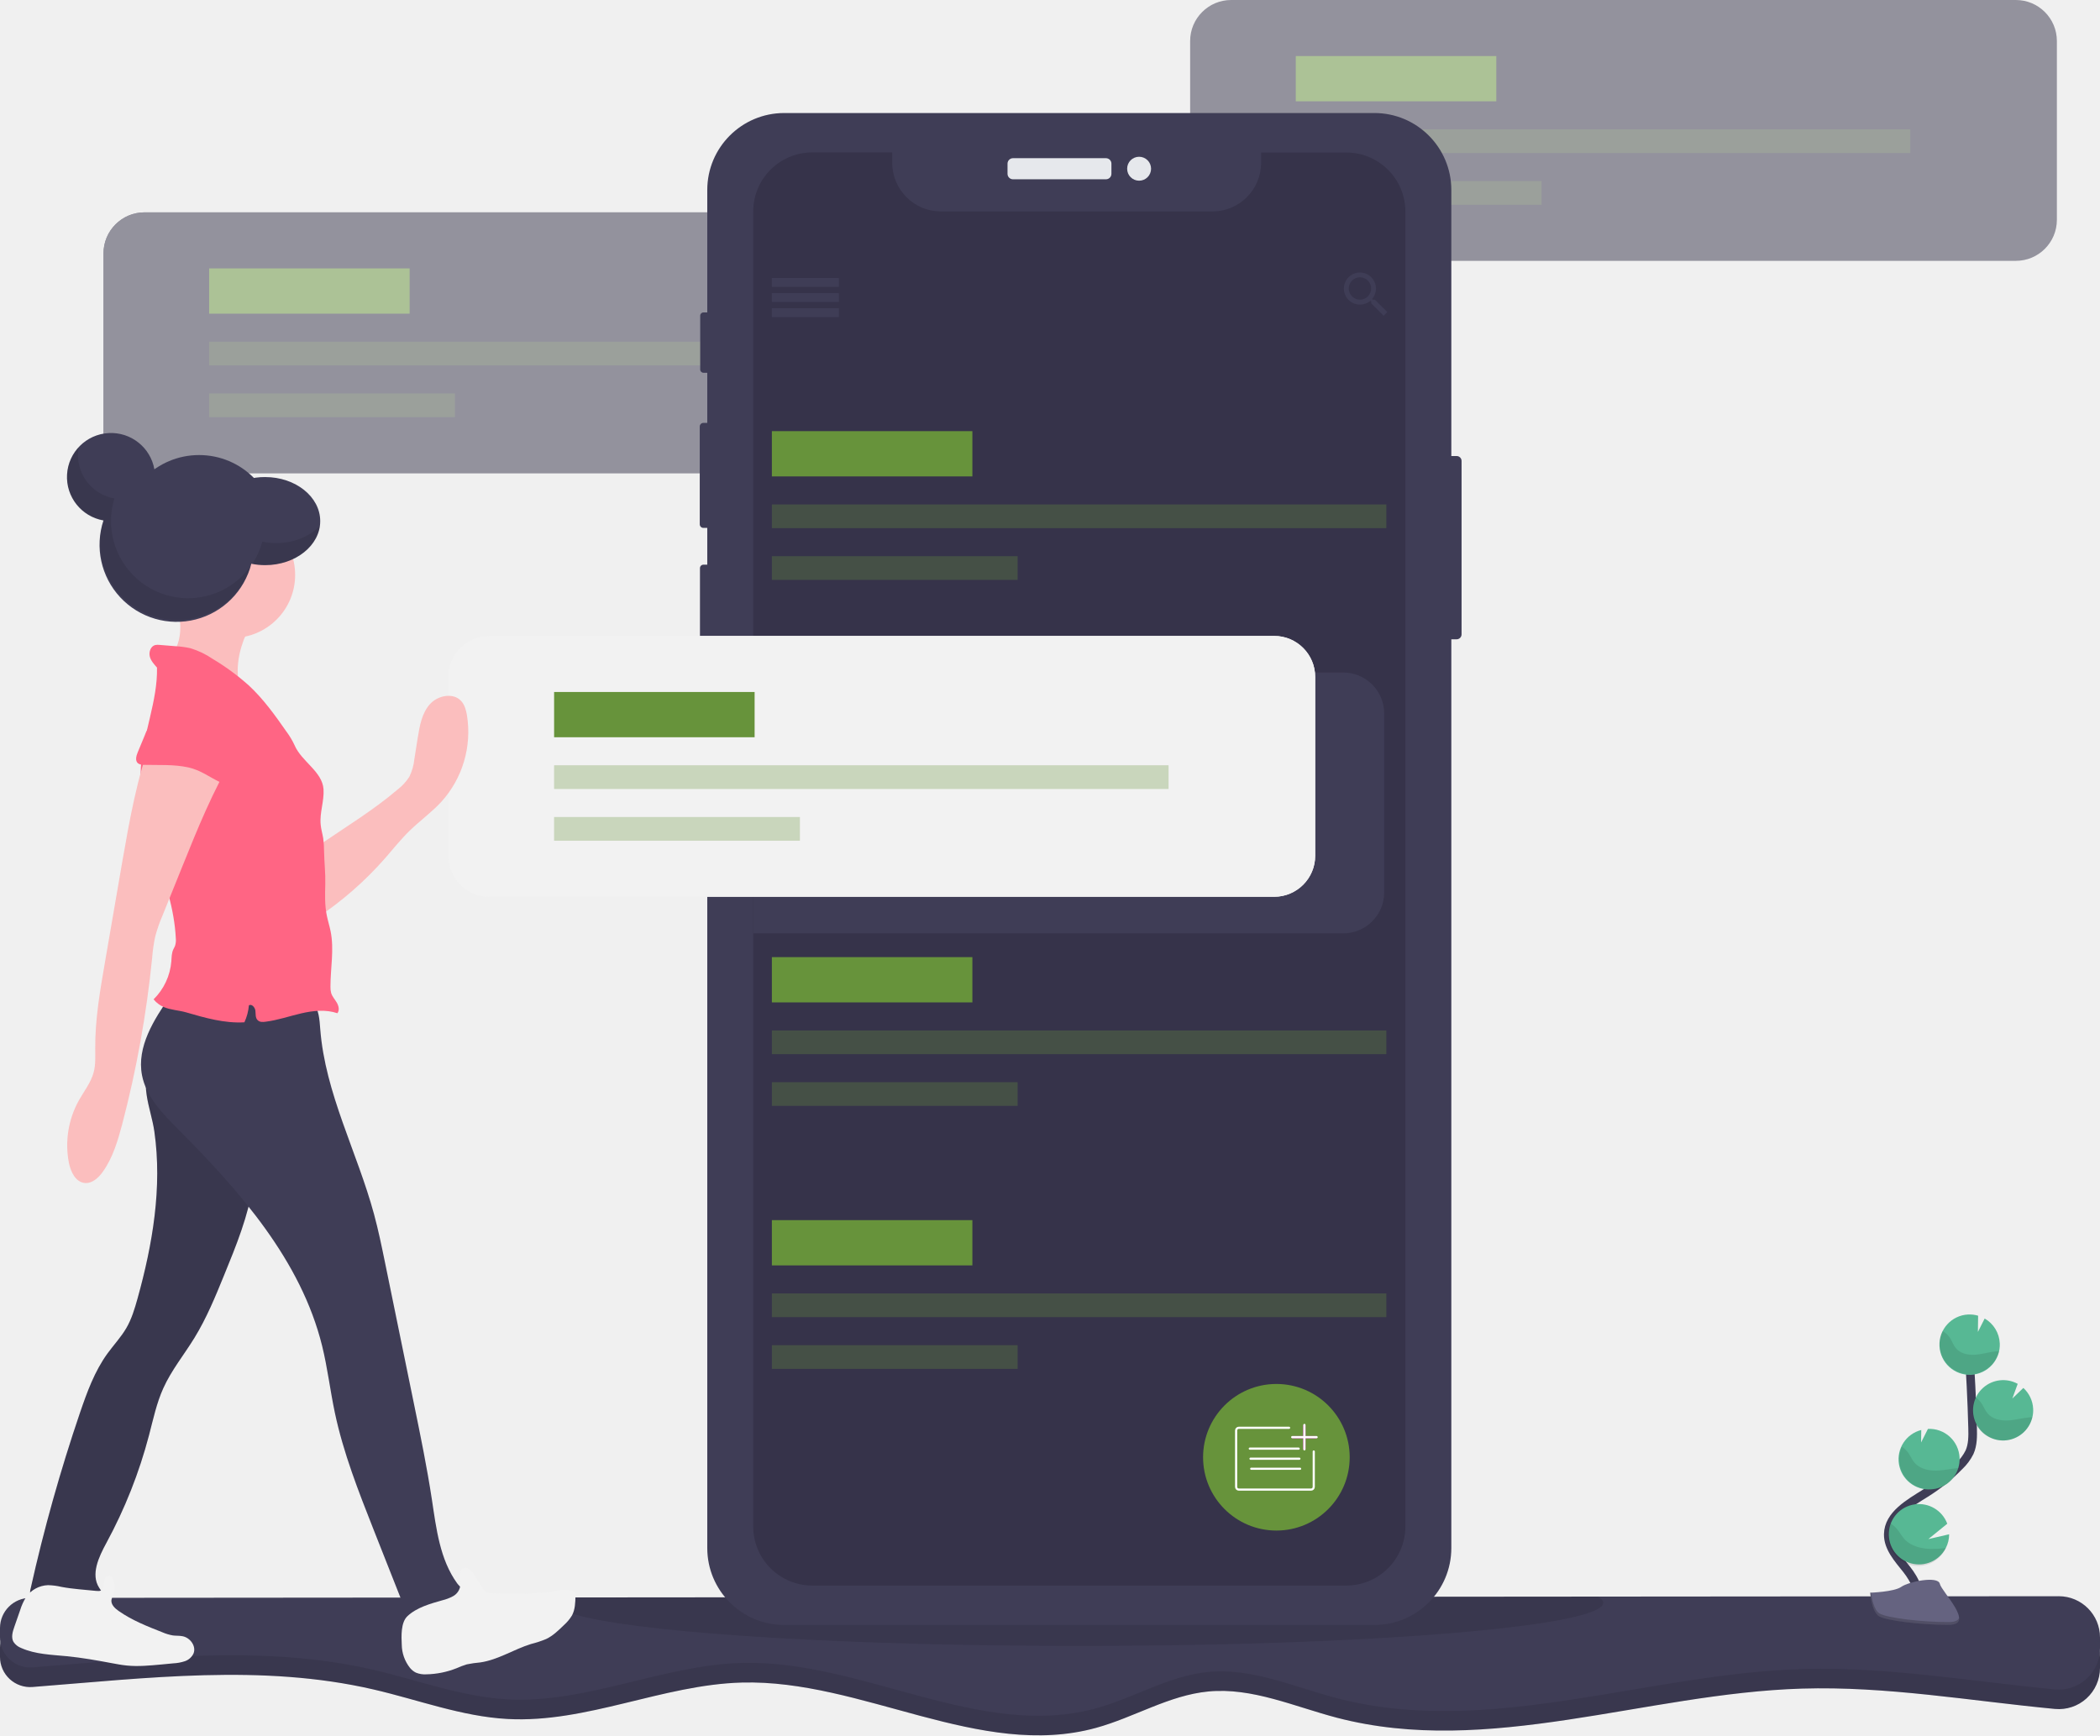
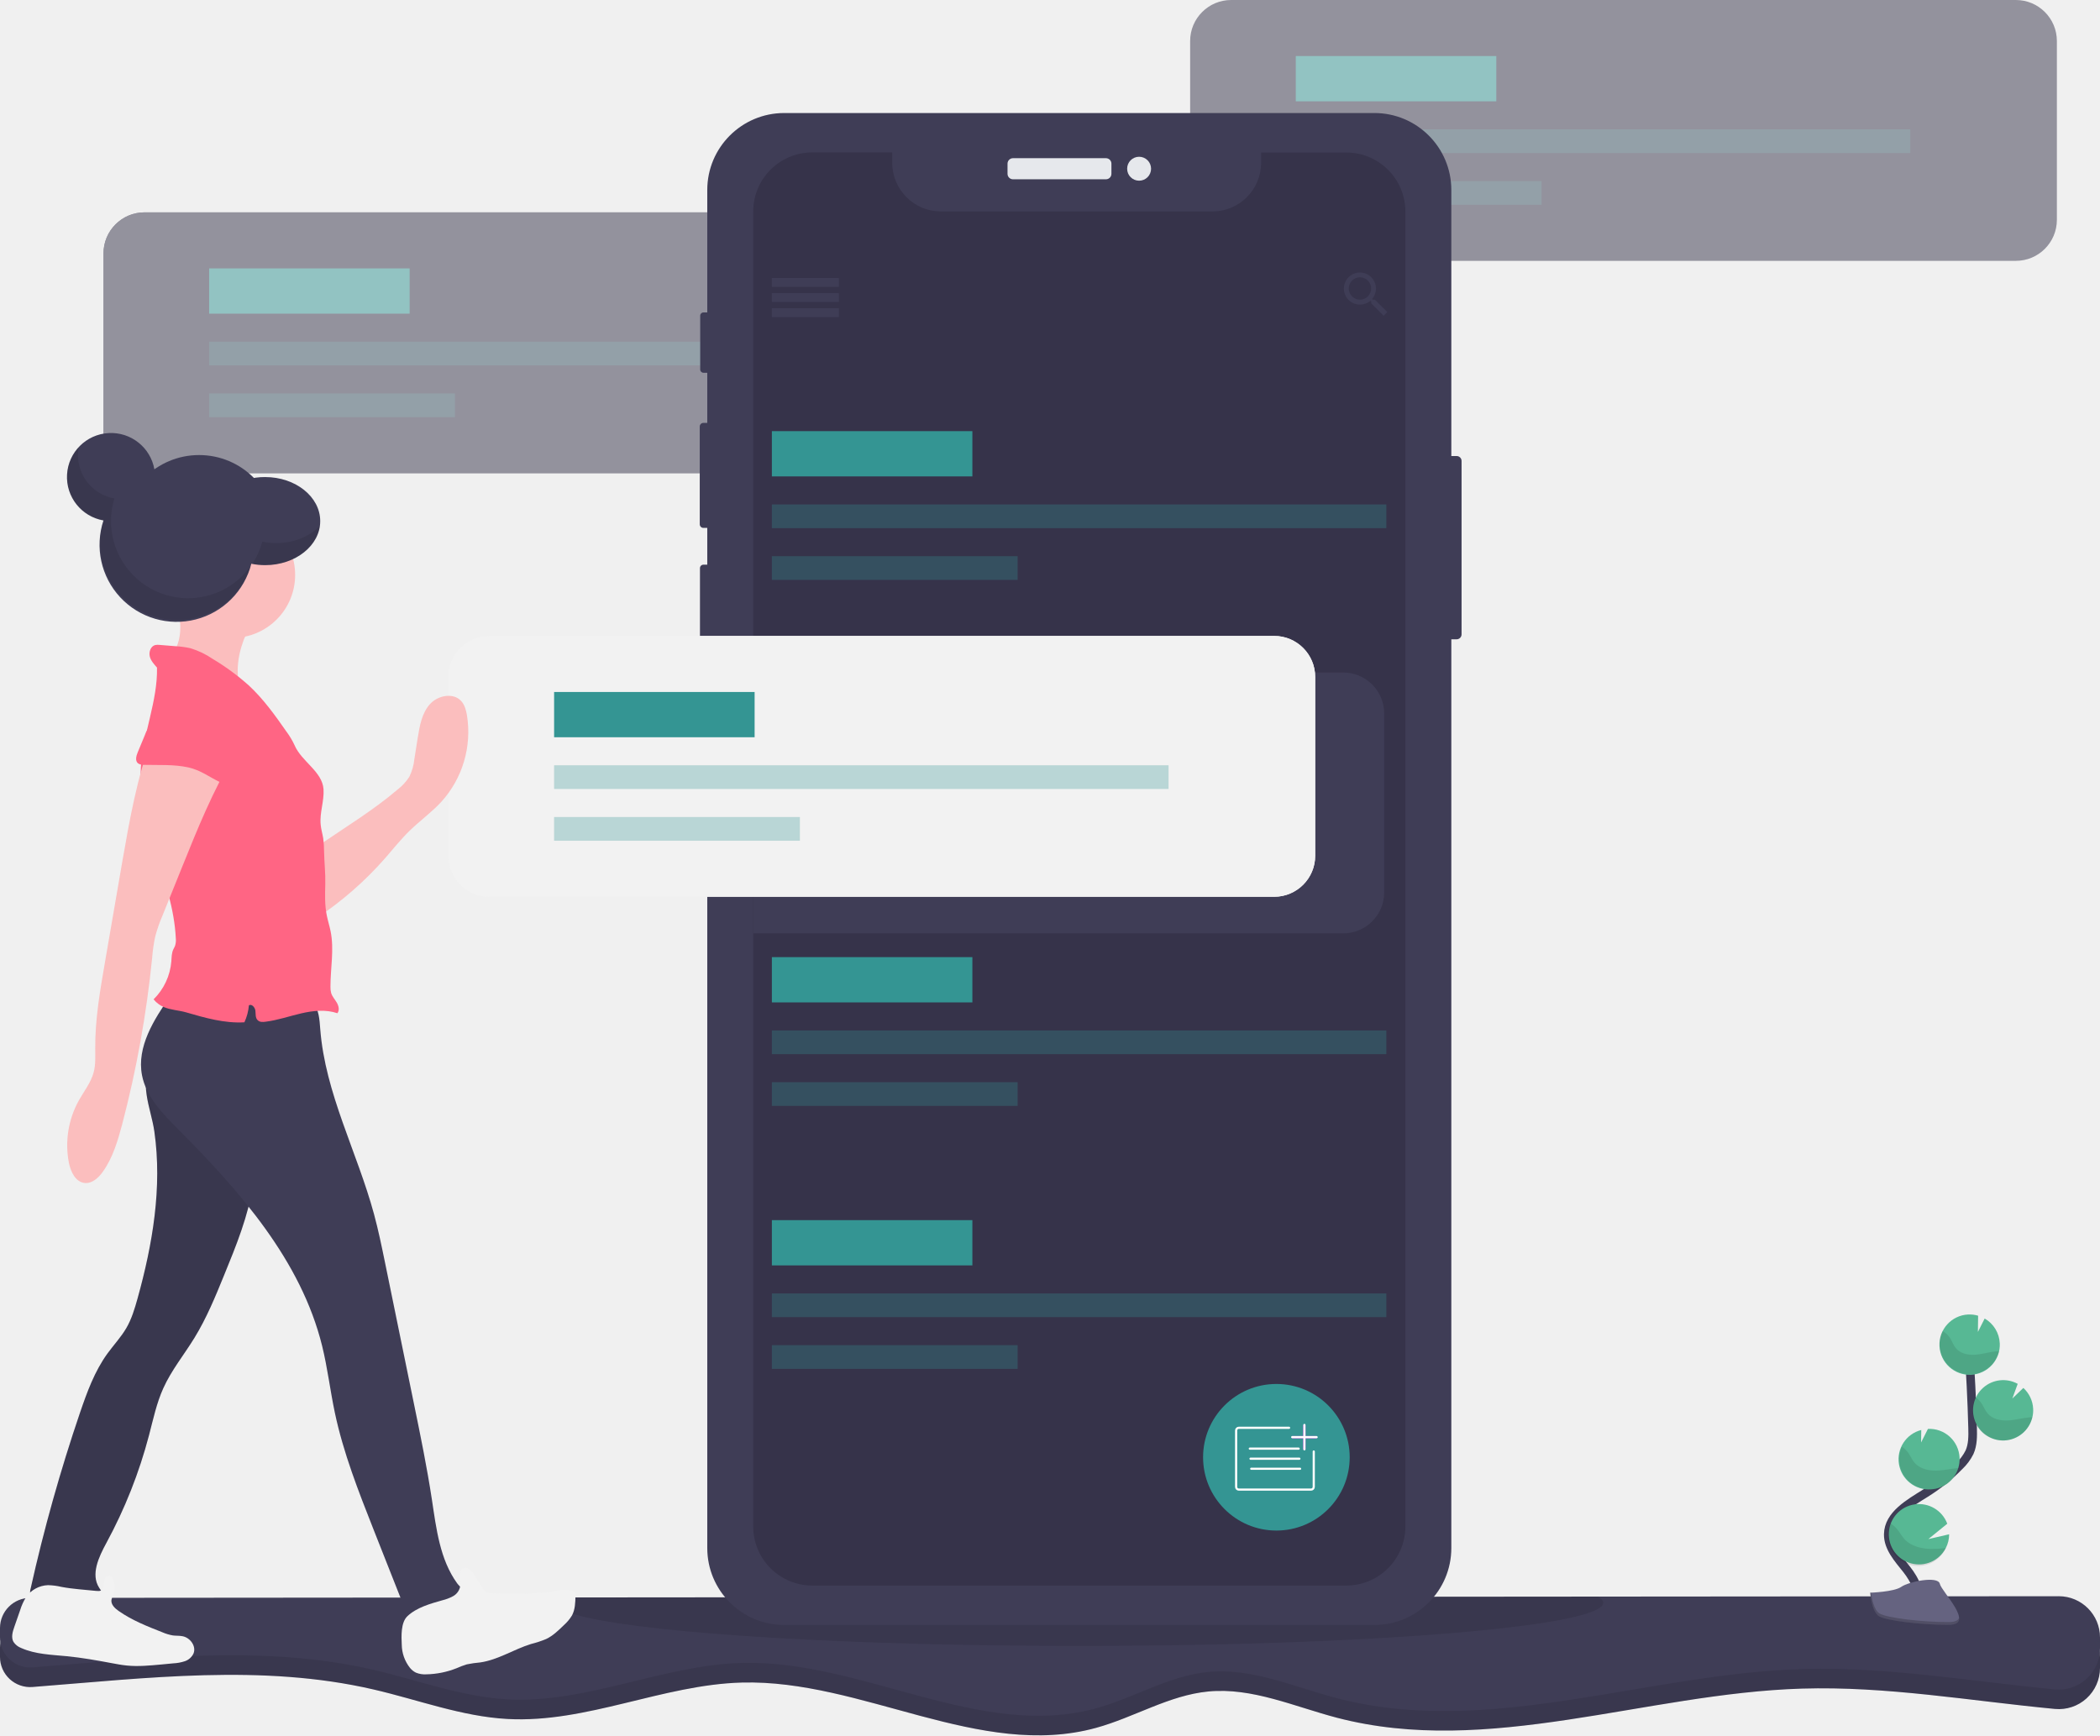
<svg xmlns="http://www.w3.org/2000/svg" id="ada6f7ae-8394-4767-8700-18704e9e9034" data-name="Layer 1" width="974" height="805.02" viewBox="0 0 974 805.02">
  <path d="M1087,816.24v5a19.11,19.11,0,0,1-20.91,19c-39.15-3.72-78.12-10.64-117.4-9.43-72.42,2.21-145.44,31.83-215.54,13.53-19.77-5.16-39.32-14.13-59.66-12.2-18.25,1.73-34.49,12.05-52.17,16.89C567.55,863.79,512.8,826.49,457.06,828c-36.74,1-71.92,18.89-108.62,16.9-21.27-1.14-41.53-8.92-62.28-13.71-51.66-11.94-104.86-5.27-158.09-1.13A14,14,0,0,1,113,816.13v-4.28a14,14,0,0,1,14-14l940.92-.76A19.11,19.11,0,0,1,1087,816.24Z" transform="translate(-113 -47.49)" fill="#3f3d56" />
  <path d="M1087,816.24v5a19.11,19.11,0,0,1-20.91,19c-39.15-3.72-78.12-10.64-117.4-9.43-72.42,2.21-145.44,31.83-215.54,13.53-19.77-5.16-39.32-14.13-59.66-12.2-18.25,1.73-34.49,12.05-52.17,16.89C567.55,863.79,512.8,826.49,457.06,828c-36.74,1-71.92,18.89-108.62,16.9-21.27-1.14-41.53-8.92-62.28-13.71-51.66-11.94-104.86-5.27-158.09-1.13A14,14,0,0,1,113,816.13v-4.28a14,14,0,0,1,14-14l940.92-.76A19.11,19.11,0,0,1,1087,816.24Z" transform="translate(-113 -47.49)" opacity="0.1" />
  <path d="M1087,807.1v5a20.39,20.39,0,0,1-.11,2.08,19.11,19.11,0,0,1-20.8,17c-39.15-3.73-78.12-10.65-117.4-9.44-72.42,2.22-145.44,31.84-215.54,13.53-19.77-5.16-39.32-14.13-59.66-12.2-18.25,1.73-34.49,12.05-52.17,16.9-53.77,14.72-108.52-22.58-164.26-21.08-36.74,1-71.92,18.89-108.62,16.91-21.27-1.15-41.53-8.92-62.28-13.72-51.65-11.93-104.86-5.26-158.09-1.12a14,14,0,0,1-14.86-11.5A13.7,13.7,0,0,1,113,807v-4.28a14,14,0,0,1,14-14l235.83-.19,481.81-.4,223.28-.18A19.11,19.11,0,0,1,1087,807.1Z" transform="translate(-113 -47.49)" fill="#3f3d56" />
  <path d="M856.59,791c0,2.21-4.36,4.33-12.4,6.32C812,805.27,721,811,613.59,811c-105.67,0-195.58-5.55-229-13.31-9-2.09-14-4.34-14-6.69,0-.82.6-1.63,1.78-2.43l481.81-.4C855.77,789.1,856.59,790,856.59,791Z" transform="translate(-113 -47.49)" opacity="0.1" />
  <g opacity="0.5">
    <rect x="552" width="402" height="121" rx="19.03" fill="#36334a" />
-     <rect x="601" y="26" width="93" height="21" fill="#67933b" />
-     <rect x="601" y="60" width="285" height="11" fill="#67933b" opacity="0.3" />
-     <rect x="601" y="84" width="114" height="11" fill="#67933b" opacity="0.3" />
+     <rect x="601" y="26" width="93" height="21" fill="#349593" />
+     <rect x="601" y="60" width="285" height="11" fill="#349593" opacity="0.3" />
+     <rect x="601" y="84" width="114" height="11" fill="#349593" opacity="0.3" />
  </g>
  <g opacity="0.5">
    <rect x="48" y="98.51" width="402" height="121" rx="19.03" fill="#36334a" />
    <rect x="97" y="124.51" width="93" height="21" fill="#36334a" />
    <rect x="97" y="158.51" width="285" height="11" fill="#36334a" />
    <rect x="97" y="182.51" width="114" height="11" fill="#36334a" />
    <rect x="48" y="98.51" width="402" height="121" rx="19.03" fill="#36334a" />
-     <rect x="97" y="124.51" width="93" height="21" fill="#67933b" />
-     <rect x="97" y="158.51" width="285" height="11" fill="#67933b" opacity="0.3" />
-     <rect x="97" y="182.51" width="114" height="11" fill="#67933b" opacity="0.3" />
+     <rect x="97" y="124.51" width="93" height="21" fill="#349593" />
+     <rect x="97" y="158.51" width="285" height="11" fill="#349593" opacity="0.3" />
+     <rect x="97" y="182.51" width="114" height="11" fill="#349593" opacity="0.3" />
  </g>
  <rect x="667.58" y="211.54" width="10.31" height="85.02" rx="2.29" fill="#3f3d56" />
  <rect x="324.76" y="144.93" width="5.79" height="27.99" rx="1.5" fill="#3f3d56" />
  <rect x="324.55" y="196.17" width="6.52" height="48.72" rx="1.69" fill="#3f3d56" />
  <rect x="324.65" y="261.94" width="6.21" height="49.14" rx="1.61" fill="#3f3d56" />
  <rect x="328.04" y="52.43" width="345.1" height="701.37" rx="35.69" fill="#3f3d56" />
  <rect x="467.3" y="73.38" width="48.19" height="9.79" rx="2.54" fill="#e6e8ec" />
  <circle cx="528.33" cy="78.27" r="5.55" fill="#e6e8ec" />
  <path d="M764.83,145.6v610A27.41,27.41,0,0,1,737.42,783H489.76a27.41,27.41,0,0,1-27.41-27.4v-610a27.41,27.41,0,0,1,27.41-27.41h37.06V123a22.58,22.58,0,0,0,22.57,22.57h126A22.57,22.57,0,0,0,697.91,123v-4.76h39.51A27.41,27.41,0,0,1,764.83,145.6Z" transform="translate(-113 -47.49)" fill="#36334a" />
  <rect x="358" y="129" width="31" height="4" fill="#3f3d56" />
  <rect x="358" y="136" width="31" height="4" fill="#3f3d56" />
  <rect x="358" y="143" width="31" height="4" fill="#3f3d56" />
  <rect x="358" y="129" width="31" height="4" fill="#3f3d56" />
  <rect x="358" y="136" width="31" height="4" fill="#3f3d56" />
  <rect x="358" y="143" width="31" height="4" fill="#3f3d56" />
  <path d="M750.66,186.49h-.91l-.35-.29a7.61,7.61,0,0,0,1.78-4.89,7.44,7.44,0,1,0-7.4,7.48,7.73,7.73,0,0,0,4.88-1.78l.34.29v.92l5.74,5.75,1.72-1.72Zm-6.88,0a5.18,5.18,0,1,1,5.16-5.18A5.15,5.15,0,0,1,743.78,186.49Z" transform="translate(-113 -47.49)" fill="#3f3d56" />
-   <rect x="358" y="200" width="93" height="21" fill="#67933b" />
-   <rect x="358" y="234" width="285" height="11" fill="#67933b" opacity="0.3" />
-   <rect x="358" y="258" width="114" height="11" fill="#67933b" opacity="0.3" />
-   <rect x="358" y="444" width="93" height="21" fill="#67933b" />
-   <rect x="358" y="478" width="285" height="11" fill="#67933b" opacity="0.3" />
-   <rect x="358" y="502" width="114" height="11" fill="#67933b" opacity="0.3" />
-   <rect x="358" y="566" width="93" height="21" fill="#67933b" />
-   <rect x="358" y="600" width="285" height="11" fill="#67933b" opacity="0.3" />
-   <rect x="358" y="624" width="114" height="11" fill="#67933b" opacity="0.3" />
-   <circle cx="592" cy="676" r="34" fill="#67933b" />
+   <rect x="358" y="200" width="93" height="21" fill="#349593" />
+   <rect x="358" y="234" width="285" height="11" fill="#349593" opacity="0.3" />
+   <rect x="358" y="258" width="114" height="11" fill="#349593" opacity="0.3" />
+   <rect x="358" y="444" width="93" height="21" fill="#349593" />
+   <rect x="358" y="478" width="285" height="11" fill="#349593" opacity="0.3" />
+   <rect x="358" y="502" width="114" height="11" fill="#349593" opacity="0.3" />
+   <rect x="358" y="566" width="93" height="21" fill="#349593" />
+   <rect x="358" y="600" width="285" height="11" fill="#349593" opacity="0.3" />
+   <rect x="358" y="624" width="114" height="11" fill="#349593" opacity="0.3" />
+   <circle cx="592" cy="676" r="34" fill="#349593" />
  <path d="M722.33,720.81v16.43a1.25,1.25,0,0,1-1.25,1.25h-33.5a1.25,1.25,0,0,1-1.25-1.25V711.07a1.25,1.25,0,0,1,1.25-1.25h23.31" transform="translate(-113 -47.49)" fill="none" stroke="#fff" stroke-linecap="round" stroke-miterlimit="10" />
  <line x1="579.67" y1="672" x2="602.33" y2="672" fill="none" stroke="#fff" stroke-linecap="round" stroke-miterlimit="10" />
  <line x1="580" y1="676.67" x2="602.67" y2="676.67" fill="none" stroke="#fff" stroke-linecap="round" stroke-miterlimit="10" />
  <line x1="580.33" y1="681.33" x2="603" y2="681.33" fill="none" stroke="#fff" stroke-linecap="round" stroke-miterlimit="10" />
  <line x1="605" y1="661" x2="605" y2="672.33" fill="none" stroke="#f0f" stroke-miterlimit="10" />
  <line x1="610.67" y1="666.67" x2="599.33" y2="666.67" fill="none" stroke="#f0f" stroke-miterlimit="10" />
  <line x1="605" y1="661" x2="605" y2="672.33" fill="none" stroke="#fff" stroke-linecap="round" stroke-miterlimit="10" />
  <line x1="610.67" y1="666.67" x2="599.33" y2="666.67" fill="none" stroke="#fff" stroke-linecap="round" stroke-miterlimit="10" />
  <path d="M1001.6,792.66c3-5.51-.4-12.27-4.29-17.18s-8.61-10-8.51-16.29c.15-9,9.7-14.31,17.33-19.09a84,84,0,0,0,15.56-12.51,22.8,22.8,0,0,0,4.78-6.4c1.58-3.52,1.54-7.52,1.44-11.37q-.51-19.26-1.91-38.49" transform="translate(-113 -47.49)" fill="none" stroke="#3f3d56" stroke-miterlimit="10" stroke-width="4" />
  <path d="M1040.51,670.63a14,14,0,0,0-7-11.5l-3.14,6.22.1-7.53a14.22,14.22,0,0,0-4.63-.56,14,14,0,1,0,14.68,13.37Z" transform="translate(-113 -47.49)" fill="#57b894" />
  <path d="M1015.48,765.62a14,14,0,1,1,.68-11.3l-8.77,7.13,9.65-2.23A14,14,0,0,1,1015.48,765.62Z" transform="translate(-113 -47.49)" fill="#57b894" />
  <path d="M1008.55,738.37a14,14,0,0,1-4.45-27.53l-.08,5.78,3.18-6.29h0a14,14,0,0,1,14.67,13.36,13.84,13.84,0,0,1-.6,4.79A14,14,0,0,1,1008.55,738.37Z" transform="translate(-113 -47.49)" fill="#57b894" />
  <path d="M1042.62,715.7a14,14,0,1,1,6.21-26.27l-2.48,6.8,5.1-4.9A14,14,0,0,1,1056,701a13.79,13.79,0,0,1-.35,3.87A14,14,0,0,1,1042.62,715.7Z" transform="translate(-113 -47.49)" fill="#57b894" />
  <path d="M1038.62,674.37c-3.24.35-6.39,1.36-9.64,1.56s-6.82-.57-8.88-3.1c-1.1-1.36-1.66-3.08-2.59-4.57a10,10,0,0,0-3.54-3.33,14,14,0,1,0,26.24,9.32Q1039.42,674.28,1038.62,674.37Z" transform="translate(-113 -47.49)" opacity="0.1" />
  <path d="M1042.62,715.7a14,14,0,0,1-13.35-20,10.37,10.37,0,0,1,2.82,2.82c1,1.51,1.61,3.26,2.78,4.64,2.19,2.57,5.92,3.41,9.31,3.26s6.66-1.12,10-1.43c.47,0,.94-.07,1.42-.08A14,14,0,0,1,1042.62,715.7Z" transform="translate(-113 -47.49)" opacity="0.1" />
  <path d="M1008.55,738.37a14,14,0,0,1-13.46-19.76,11.48,11.48,0,0,1,3,2.85c1.09,1.54,1.77,3.32,3.05,4.74,2.37,2.63,6.35,3.56,9.93,3.48s6.83-.93,10.28-1.2A14,14,0,0,1,1008.55,738.37Z" transform="translate(-113 -47.49)" opacity="0.1" />
  <path d="M1015.48,765.62a14,14,0,0,1-25.59-11.45,13.84,13.84,0,0,1,3.08,2.75c1.34,1.62,2.22,3.47,3.76,5,2.87,2.82,7.5,4,11.63,4.09A60,60,0,0,0,1015.48,765.62Z" transform="translate(-113 -47.49)" opacity="0.1" />
  <path d="M980.43,786.31s11.08-.34,14.42-2.72,17-5.21,17.86-1.4,16.65,19,4.15,19.06-29.06-1.94-32.4-4S980.43,786.31,980.43,786.31Z" transform="translate(-113 -47.49)" fill="#656380" />
  <path d="M1017.08,799.93c-12.51.1-29.06-1.95-32.39-4-2.54-1.55-3.55-7.09-3.89-9.65h-.37s.7,8.94,4,11,19.89,4.07,32.4,4c3.61,0,4.85-1.31,4.78-3.21C1021.14,799.19,1019.77,799.9,1017.08,799.93Z" transform="translate(-113 -47.49)" opacity="0.2" />
  <path d="M755,378.52v82.94a19,19,0,0,1-19,19H462.35v-121H736A19,19,0,0,1,755,378.52Z" transform="translate(-113 -47.49)" fill="#3f3d56" />
  <rect x="208" y="295" width="402" height="121" rx="19.03" fill="#f2f2f2" />
  <rect x="208" y="295" width="402" height="121" rx="19.03" fill="#f2f2f2" />
-   <rect x="257" y="321" width="93" height="21" fill="#67933b" />
-   <rect x="257" y="355" width="285" height="11" fill="#67933b" opacity="0.3" />
-   <rect x="257" y="379" width="114" height="11" fill="#67933b" opacity="0.3" />
+   <rect x="257" y="321" width="93" height="21" fill="#349593" />
+   <rect x="257" y="355" width="285" height="11" fill="#349593" opacity="0.3" />
+   <rect x="257" y="379" width="114" height="11" fill="#349593" opacity="0.3" />
  <circle cx="92.34" cy="246.84" r="35.75" fill="#3f3d56" />
  <path d="M184.6,572.43c3.69,25.89-.81,52.29-7.82,77.48-1.31,4.69-2.72,9.42-5.17,13.63s-5.86,7.83-8.74,11.79c-6,8.26-9.52,18-12.81,27.64a779.65,779.65,0,0,0-22.82,81.32,5.57,5.57,0,0,0,0,3.47c.87,2,3.51,2.26,5.68,2.25l28.06-.15c1-1.92-.85-4-2-5.84-4-6.22-.16-14.3,3.37-20.81a223.74,223.74,0,0,0,19.78-50c1.92-7.33,3.48-14.82,6.6-21.73,3.77-8.38,9.68-15.59,14.48-23.43,5.58-9.11,9.65-19,13.69-28.93,5.64-13.78,11.33-27.73,13.55-42.45,2.09-13.82,1.06-27.9-.3-41.81a2.64,2.64,0,0,0-3.06-3l-37.65-1.94c-7.76-.4-9.6-2.1-8.42,5.52C181.84,561.13,183.78,566.67,184.6,572.43Z" transform="translate(-113 -47.49)" fill="#3f3d56" />
  <path d="M184.6,572.43c3.69,25.89-.81,52.29-7.82,77.48-1.31,4.69-2.72,9.42-5.17,13.63s-5.86,7.83-8.74,11.79c-6,8.26-9.52,18-12.81,27.64a779.65,779.65,0,0,0-22.82,81.32,5.57,5.57,0,0,0,0,3.47c.87,2,3.51,2.26,5.68,2.25l28.06-.15c1-1.92-.85-4-2-5.84-4-6.22-.16-14.3,3.37-20.81a223.74,223.74,0,0,0,19.78-50c1.92-7.33,3.48-14.82,6.6-21.73,3.77-8.38,9.68-15.59,14.48-23.43,5.58-9.11,9.65-19,13.69-28.93,5.64-13.78,11.33-27.73,13.55-42.45,2.09-13.82,1.06-27.9-.3-41.81a2.64,2.64,0,0,0-3.06-3l-37.65-1.94c-7.76-.4-9.6-2.1-8.42,5.52C181.84,561.13,183.78,566.67,184.6,572.43Z" transform="translate(-113 -47.49)" opacity="0.1" />
  <path d="M192,509.48c-7.65,11-15.67,23.66-13.13,36.83,1.93,10,9.55,17.75,16.74,25,28.74,28.86,57,60.92,66.78,100.47,2.52,10.22,3.74,20.71,5.91,31,3.94,18.7,11,36.58,18,54.35l18.72,47.38a28.36,28.36,0,0,0,27.1-18c-2.46-.19-5.67-2.57-7.11-4.57-8-11.07-9.64-25.31-11.69-38.81-2.27-14.92-5.3-29.72-8.34-44.51L291.58,633.2c-1.55-7.55-3.1-15.11-5.12-22.54-7.82-28.83-22.64-56-24.93-85.81-.34-4.38-.55-9.19-3.52-12.44-3.12-3.43-8.24-4-12.87-4.27C226.41,506.9,210.25,505.07,192,509.48Z" transform="translate(-113 -47.49)" fill="#3f3d56" />
  <path d="M141.47,783.62a29.86,29.86,0,0,0-6.22-.8,12.92,12.92,0,0,0-10.16,5.55,25.25,25.25,0,0,0-2.73,6l-2.71,7.78c-.8,2.28-1.58,4.91-.39,7A7.42,7.42,0,0,0,122.9,812c6.56,2.92,13.95,3.08,21.1,3.78,6.94.68,13.82,1.9,20.67,3.19,2.36.44,4.71.89,7.1,1.13,5.34.54,10.72,0,16.06-.48l5.51-.53a19.84,19.84,0,0,0,5.42-1,6.83,6.83,0,0,0,4-3.59c1.36-3.37-1.56-7.36-5.13-8-1.45-.29-2.95-.16-4.42-.35a20.88,20.88,0,0,1-4.84-1.45c-7.05-2.77-14.17-5.57-20.37-9.93-1.72-1.21-3.52-2.9-3.33-5a10.19,10.19,0,0,1,.89-2.59,9.46,9.46,0,0,0,.08-6.69c-.34-.92-1-1.89-1.93-2-2.64-.32-2.32,3.53-2.71,5-.53,2-1.49,2.18-3.37,2C152.23,784.91,146.83,784.64,141.47,783.62Z" transform="translate(-113 -47.49)" fill="#f2f2f2" />
  <path d="M299.34,810.45a17.65,17.65,0,0,0,3.82,10.75,8.36,8.36,0,0,0,2.72,2.19,10.92,10.92,0,0,0,4.95.79,40.05,40.05,0,0,0,13.89-2.81,39.7,39.7,0,0,1,4.8-1.81,53.88,53.88,0,0,1,6.24-.9c8.27-1.19,15.53-6.07,23.52-8.54a49.45,49.45,0,0,0,7-2.3c3.16-1.49,5.72-4,8.23-6.43a19.89,19.89,0,0,0,3.78-4.52c1.47-2.74,1.56-6,1.62-9.1a2.59,2.59,0,0,0-.24-1.41,2.1,2.1,0,0,0-.9-.71c-2.43-1.2-5.31-.6-8-.13-9.72,1.73-19.67,1.41-29.54,1.09a4.29,4.29,0,0,1-4.54-2.59l-3.75-6c-1.07-1.72-2.77-3.69-4.71-3.1-1.55.47-2.18,2.37-2.12,4s.56,3.25.25,4.84a6.61,6.61,0,0,1-3.2,4.16,20.44,20.44,0,0,1-5,1.92c-5.52,1.56-11.94,3.33-16.21,7.39C298.86,800.15,299.15,806.6,299.34,810.45Z" transform="translate(-113 -47.49)" fill="#f2f2f2" />
  <path d="M297.4,413.75a23.17,23.17,0,0,0,5.46-5.94,24.21,24.21,0,0,0,2.33-8.21l1.57-9.92c.87-5.47,1.89-11.26,5.54-15.43s10.92-5.66,14.63-1.54c1.62,1.79,2.26,4.25,2.66,6.64a48.34,48.34,0,0,1-11.82,40c-4.49,4.92-10,8.83-14.75,13.48-4.14,4-7.73,8.59-11.55,12.94A159.42,159.42,0,0,1,260,473.27c.14-7.44,1.09-15.42,0-22.81-.81-5.34-3-8.22,2.17-11.71C274.17,430.59,286.28,423.21,297.4,413.75Z" transform="translate(-113 -47.49)" fill="#fbbebe" />
  <path d="M196.56,340.57c-.39,5.32-2.6,10.76-7,13.83q18.69,6.54,36.87,14.42c-2.34-2.25-3.05-5.7-3.16-8.94-.31-8.47,2.62-16.8,6.9-24.1a5.85,5.85,0,0,0,1.13-3.18c-.14-2.36-2.94-3.45-5.24-4a128.86,128.86,0,0,0-23.92-3.47c-3.45-.11-7.54-1.2-6.76,3.19C196.12,332.42,196.87,336.42,196.56,340.57Z" transform="translate(-113 -47.49)" fill="#fbbebe" />
  <circle cx="107.66" cy="266.7" r="29.23" fill="#fbbebe" />
  <path d="M249.6,393.14a35.36,35.36,0,0,0-3.71-6.22c-5.3-7.61-10.74-15.21-17.54-21.51a109.19,109.19,0,0,0-16.65-12.23,37.79,37.79,0,0,0-10.42-5,40.77,40.77,0,0,0-6.69-.91l-7.59-.62a6.21,6.21,0,0,0-2,.06c-2.06.52-3,3.08-2.56,5.15s2,3.75,3.38,5.32c.34,15.49-6.55,30.77-7.48,46.24-1.63,27,14.88,52.21,16.2,79.28a8.55,8.55,0,0,1-.38,3.63c-.22.56-.55,1.07-.8,1.62-.78,1.7-.75,3.63-.89,5.5a27.94,27.94,0,0,1-8.23,17.62,12.23,12.23,0,0,0,4.64,3.54c3.19,1.39,7,1.51,10.39,2.48,8.84,2.58,17.9,5.18,27.09,4.63a23.9,23.9,0,0,0,2.09-7.87c1.3-.81,2.8.92,3,2.44s-.09,3.29,1,4.39,2.47.93,3.8.76c5.61-.71,11-2.6,16.5-3.87s11.38-1.88,16.73-.06c1.08-1.37.62-3.4-.26-4.9s-2.13-2.82-2.63-4.49a10.08,10.08,0,0,1-.32-2.95c0-8.55,1.76-17.19.09-25.58-.49-2.46-1.27-4.86-1.77-7.33-1-4.79-.85-9.73-.72-14.62s-.46-10.18-.56-15.14a48.29,48.29,0,0,0-.4-6.13c-.34-2.13-1-4.21-1.18-6.36-.54-5.46,1.66-10.88,1.33-16.36C262.51,405.33,252.84,400.81,249.6,393.14Z" transform="translate(-113 -47.49)" fill="#ff6584" />
  <path d="M183.63,389.22c-7.08,18.78-10.54,38.7-14,58.48l-8,46.46c-2.27,13.13-4.55,26.34-4.46,39.66,0,3.74.24,7.55-.74,11.16-1.28,4.74-4.46,8.69-6.87,13a42.78,42.78,0,0,0-4.6,28.93c.82,4.15,3.06,8.86,7.27,9.34,3.46.38,6.45-2.37,8.47-5.21,4.64-6.51,6.94-14.37,9-22.11a500.11,500.11,0,0,0,13.87-77.09,75.06,75.06,0,0,1,1.39-9.8,69.54,69.54,0,0,1,3.38-9.76q4.59-11.38,9.19-22.76c7.07-17.53,14.18-35.14,23.89-51.36-9.6-2.76-19.59-6-29.19-8.73C189.46,388.61,186.49,389.1,183.63,389.22Z" transform="translate(-113 -47.49)" fill="#fbbebe" />
  <path d="M200.27,403.46c-6.72-1.45-13.67-1-20.53-1.17a4.43,4.43,0,0,1-2.76-.72c-1.39-1.19-.8-3.42-.1-5.11l3.32-8a11.64,11.64,0,0,1,2.66-4.42c1.69-1.5,4.07-1.87,6.31-2.14,7.29-.84,14.79-1.12,21.86.85s13.72,6.45,16.88,13.08c1.32,2.76,1.93,6.24.18,8.75-2.6,3.73-8.43,7.9-12.78,5.86C210.1,408,206.11,404.73,200.27,403.46Z" transform="translate(-113 -47.49)" fill="#ff6584" />
  <path d="M236,268.79a29.52,29.52,0,0,0-16.28,4.69,35.75,35.75,0,0,0-35.1-8.22A20.43,20.43,0,1,0,161,288.91,35.75,35.75,0,1,0,229.57,309a32,32,0,0,0,6.41.65c14.1,0,25.54-9.15,25.54-20.43S250.08,268.79,236,268.79Z" transform="translate(-113 -47.49)" fill="#3f3d56" />
  <path d="M241.09,299.43a31.1,31.1,0,0,1-6.41-.65A35.57,35.57,0,0,1,230,309.07a32.11,32.11,0,0,0,6,.58c13.18,0,24-8,25.39-18.24C256.7,296.29,249.35,299.43,241.09,299.43Z" transform="translate(-113 -47.49)" opacity="0.1" />
  <path d="M200.23,325a35.8,35.8,0,0,1-34.18-46.28,20.43,20.43,0,0,1-16.89-20.12,20.09,20.09,0,0,1,.33-3.66,20.43,20.43,0,0,0,11.46,34,35.75,35.75,0,0,0,68.29,21.18A35.68,35.68,0,0,1,200.23,325Z" transform="translate(-113 -47.49)" opacity="0.1" />
</svg>
